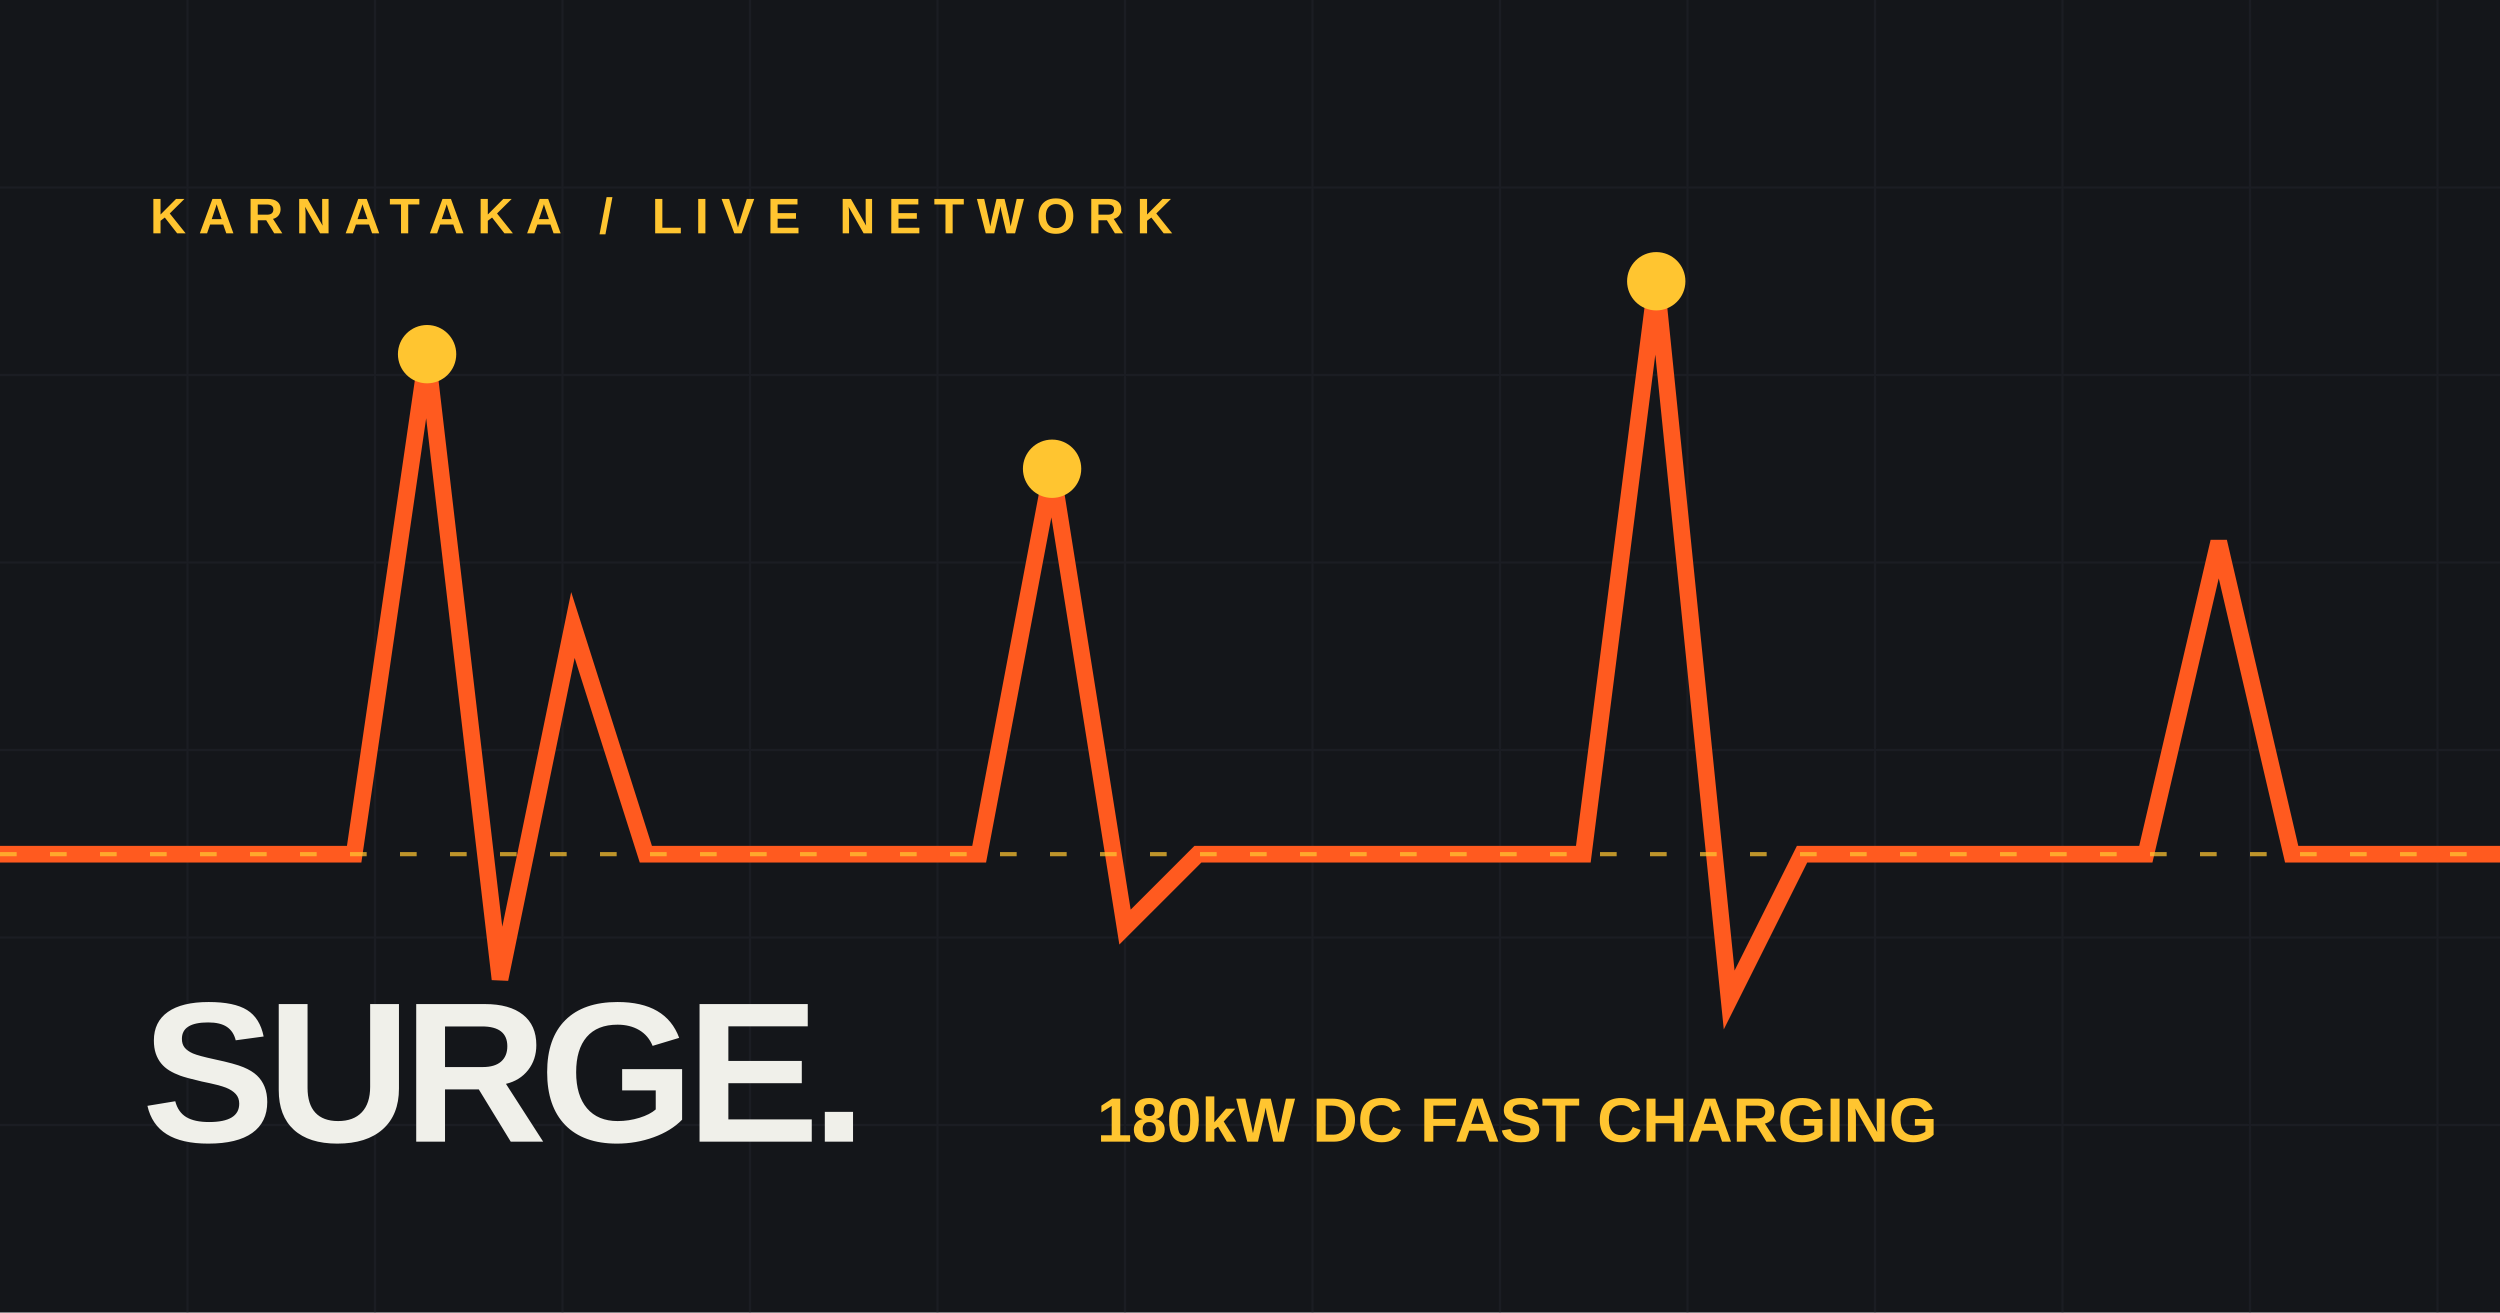
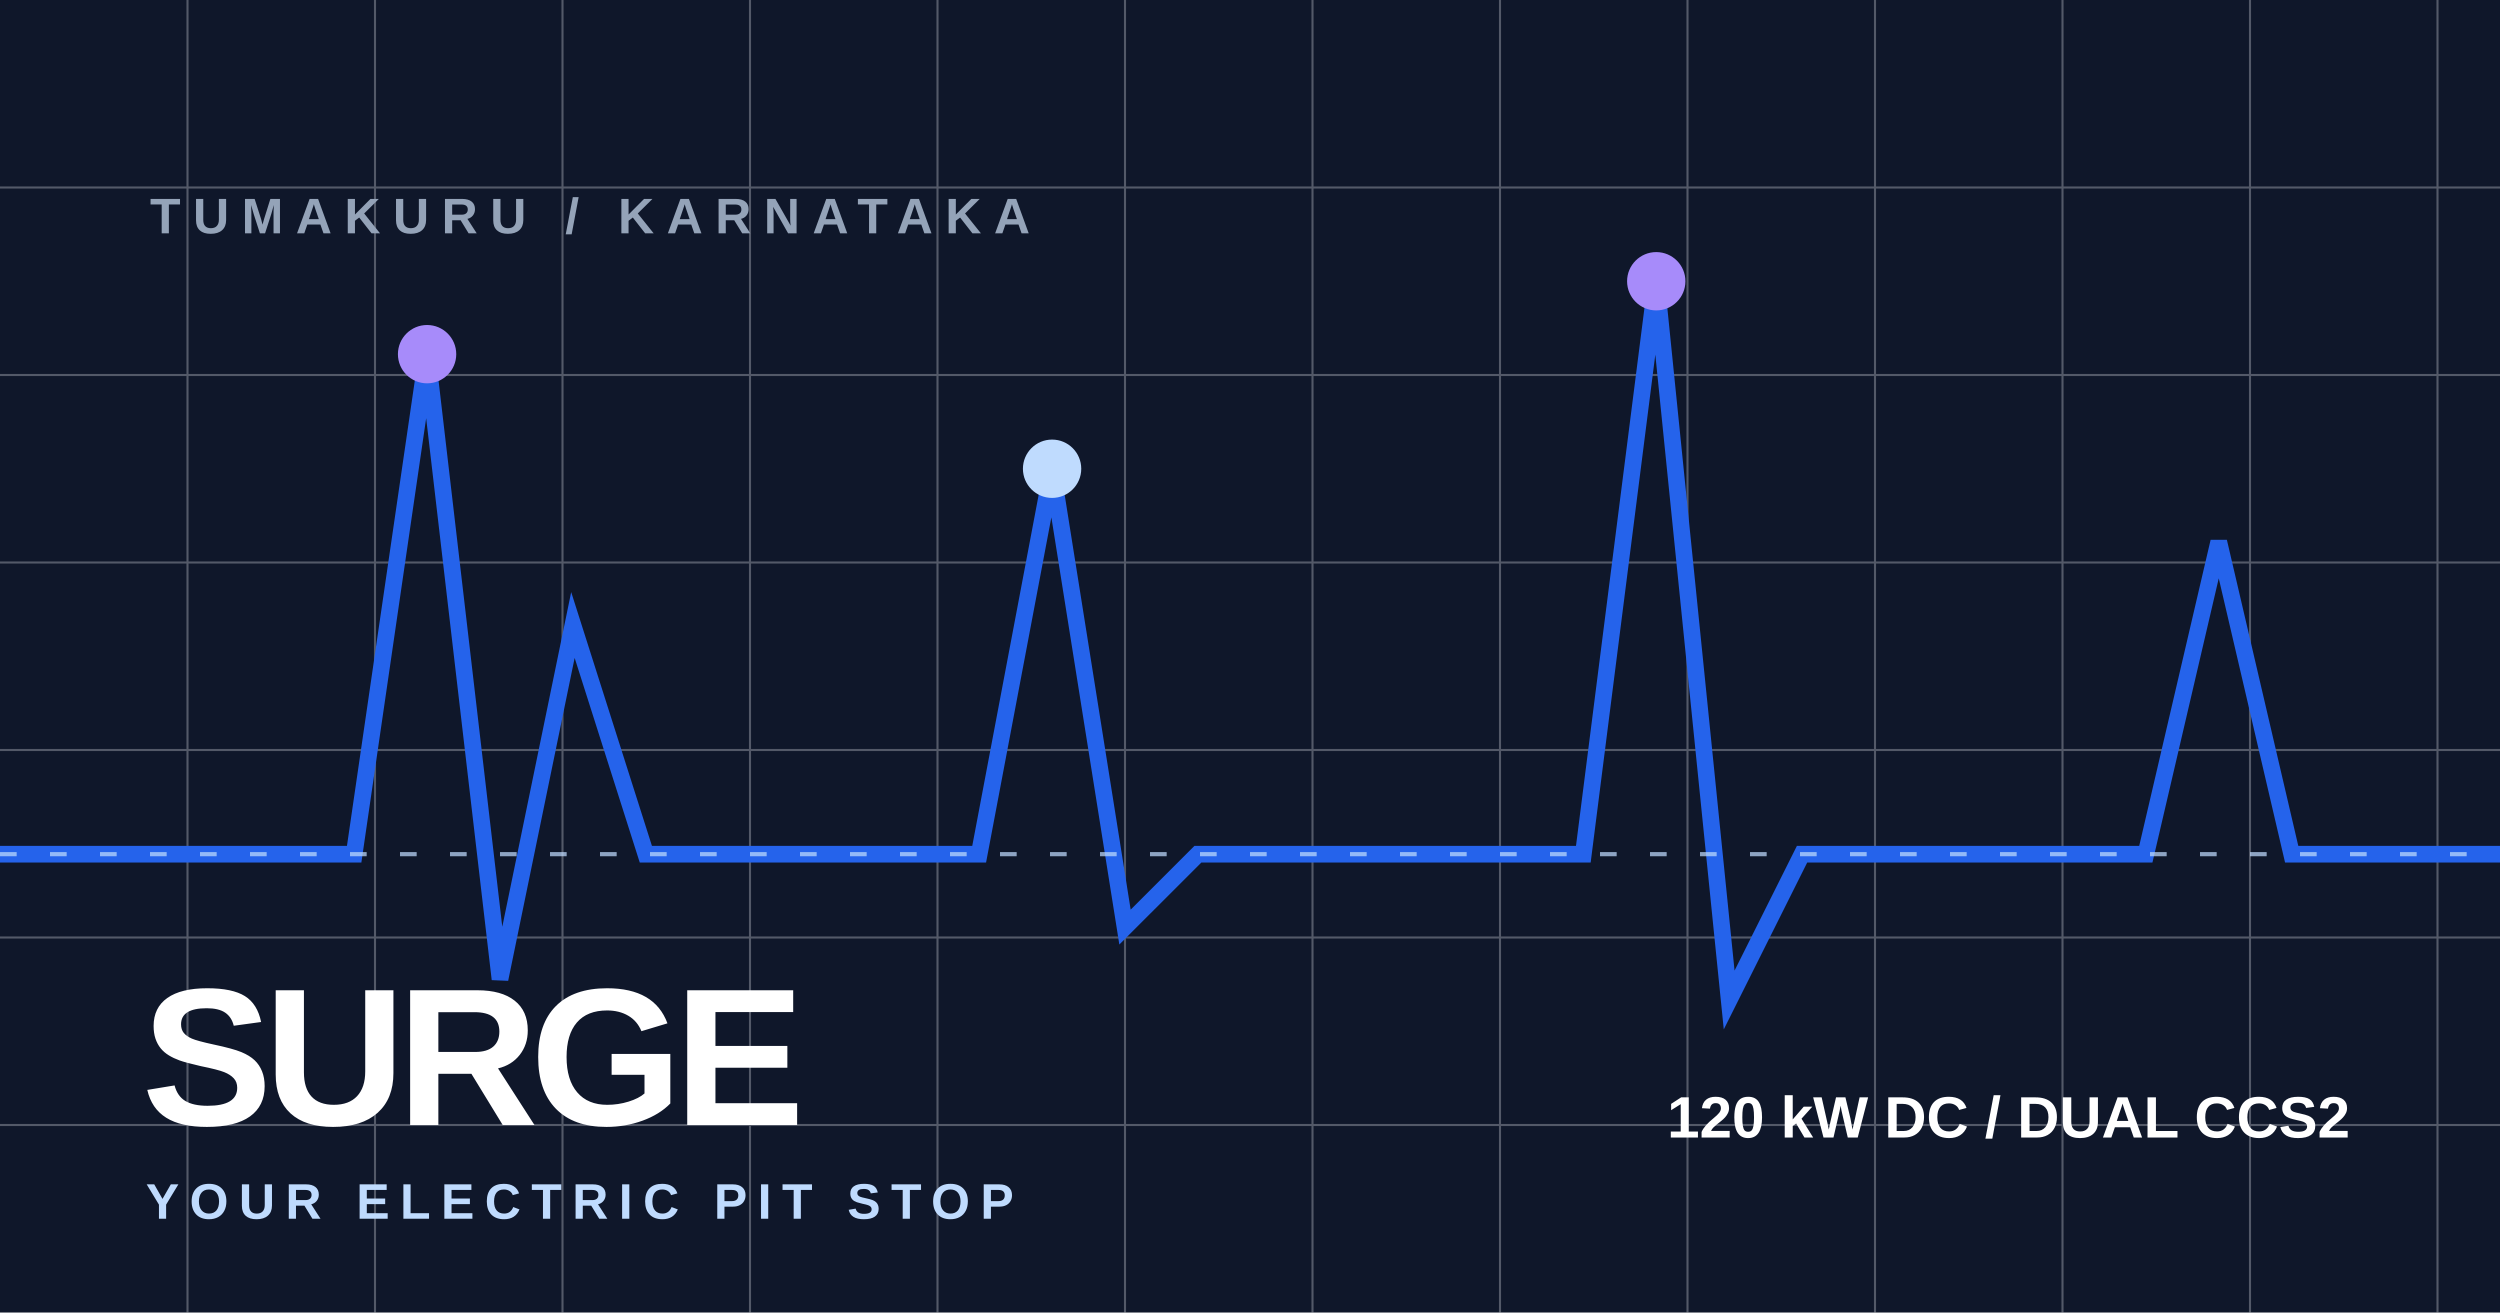
<svg xmlns="http://www.w3.org/2000/svg" width="1200" height="630" viewBox="0 0 1200 630" role="img" aria-labelledby="title desc">
-   <rect width="1200" height="630" fill="#14161A" />
-   <g opacity=".32" stroke="#2A2D35" stroke-width="1">
+   <rect width="1200" height="630" fill="#0F172A" />
+   <g opacity=".32" stroke="#E5E7EB" stroke-width="1">
    <path d="M0 90H1200M0 180H1200M0 270H1200M0 360H1200M0 450H1200M0 540H1200" />
    <path d="M90 0V630M180 0V630M270 0V630M360 0V630M450 0V630M540 0V630M630 0V630M720 0V630M810 0V630M900 0V630M990 0V630M1080 0V630M1170 0V630" />
  </g>
-   <path d="M0 410H170L205 170L240 470L275 300L310 410H470L505 225L540 445L575 410H760L795 135L830 480L865 410H1030L1065 260L1100 410H1200" fill="none" stroke="#FF5A1F" stroke-width="8" stroke-linecap="square" />
-   <path d="M0 410H1200" stroke="#FFC530" stroke-width="2" stroke-dasharray="8 16" opacity=".72" />
-   <circle cx="205" cy="170" r="14" fill="#FFC530" />
-   <circle cx="505" cy="225" r="14" fill="#FFC530" />
-   <circle cx="795" cy="135" r="14" fill="#FFC530" />
-   <text x="72" y="112" fill="#FFC530" font-family="Arial, sans-serif" font-size="24" font-weight="700" letter-spacing="6">KARNATAKA / LIVE NETWORK</text>
-   <text x="68" y="548" fill="#F0F0EA" font-family="Arial, sans-serif" font-size="96" font-weight="900" letter-spacing="-4">SURGE.</text>
-   <text x="930" y="548" fill="#FFC530" font-family="Arial, sans-serif" font-size="30" font-weight="700" text-anchor="end">180kW DC FAST CHARGING</text>
+   <path d="M0 410H170L205 170L240 470L275 300L310 410H470L505 225L540 445L575 410H760L795 135L830 480L865 410H1030L1065 260L1100 410H1200" fill="none" stroke="#2563EB" stroke-width="8" stroke-linecap="square" />
+   <path d="M0 410H1200" stroke="#BFDBFE" stroke-width="2" stroke-dasharray="8 16" opacity=".72" />
+   <circle cx="205" cy="170" r="14" fill="#A78BFA" />
+   <circle cx="505" cy="225" r="14" fill="#BFDBFE" />
+   <circle cx="795" cy="135" r="14" fill="#A78BFA" />
+   <text x="72" y="112" fill="#94A3B8" font-family="Arial, sans-serif" font-size="24" font-weight="700" letter-spacing="6">TUMAKURU / KARNATAKA</text>
+   <text x="68" y="540" fill="#FFFFFF" font-family="Arial, sans-serif" font-size="94" font-weight="900" letter-spacing="-4">SURGE</text>
+   <text x="70" y="585" fill="#BFDBFE" font-family="Arial, sans-serif" font-size="24" font-weight="700" letter-spacing="5">YOUR ELECTRIC PIT STOP</text>
+   <text x="1128" y="546" fill="#FFFFFF" font-family="Arial, sans-serif" font-size="28" font-weight="700" text-anchor="end">120 kW DC / DUAL CCS2</text>
</svg>
